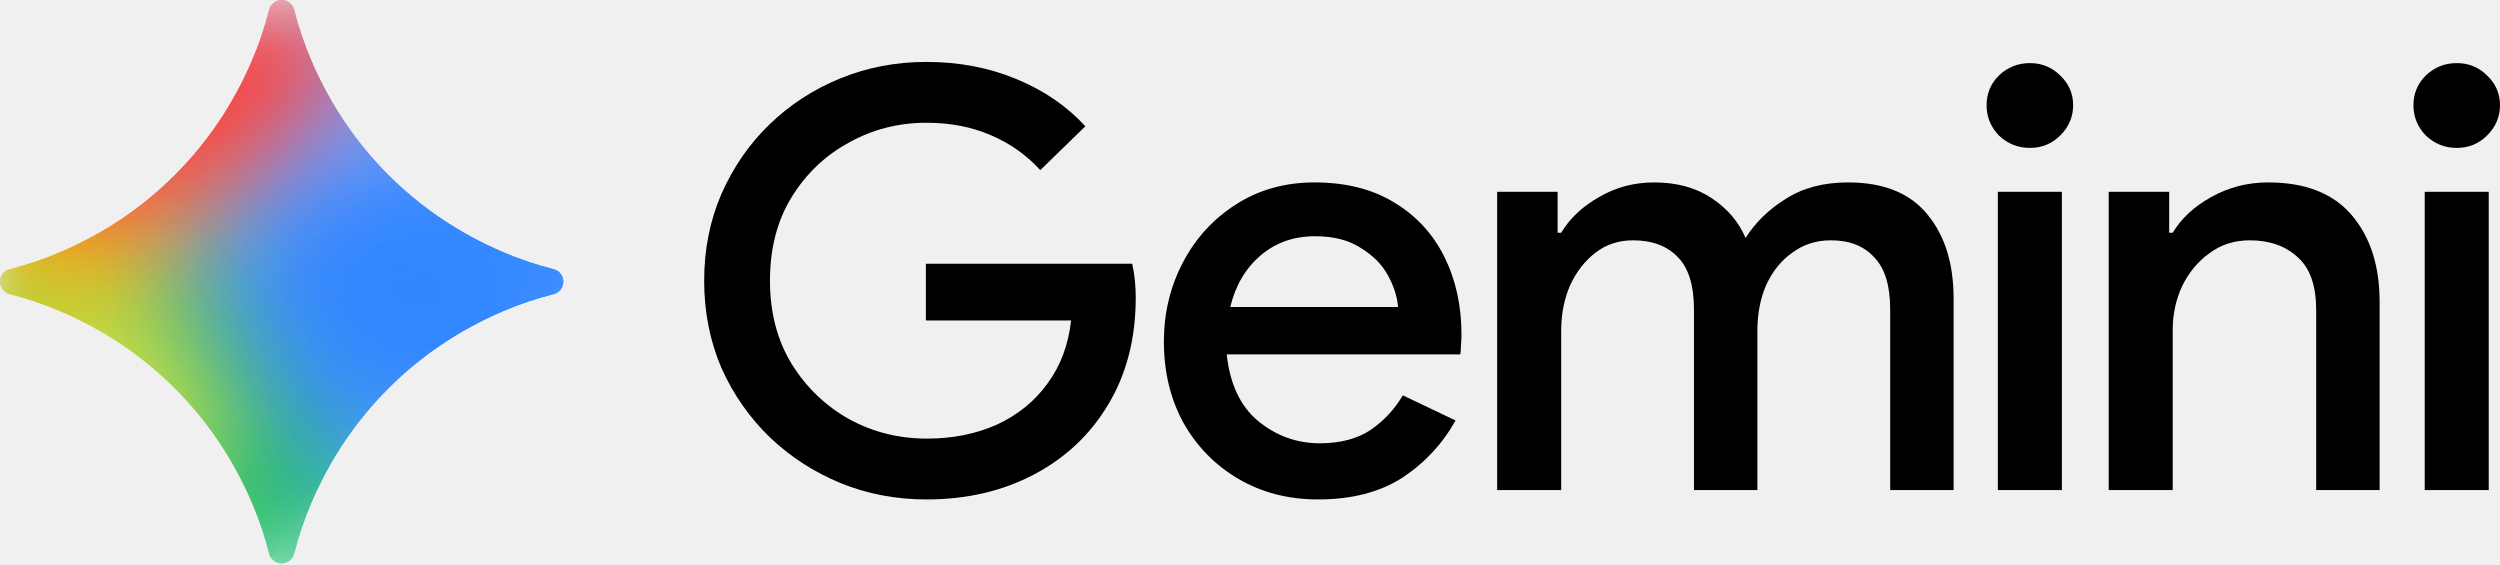
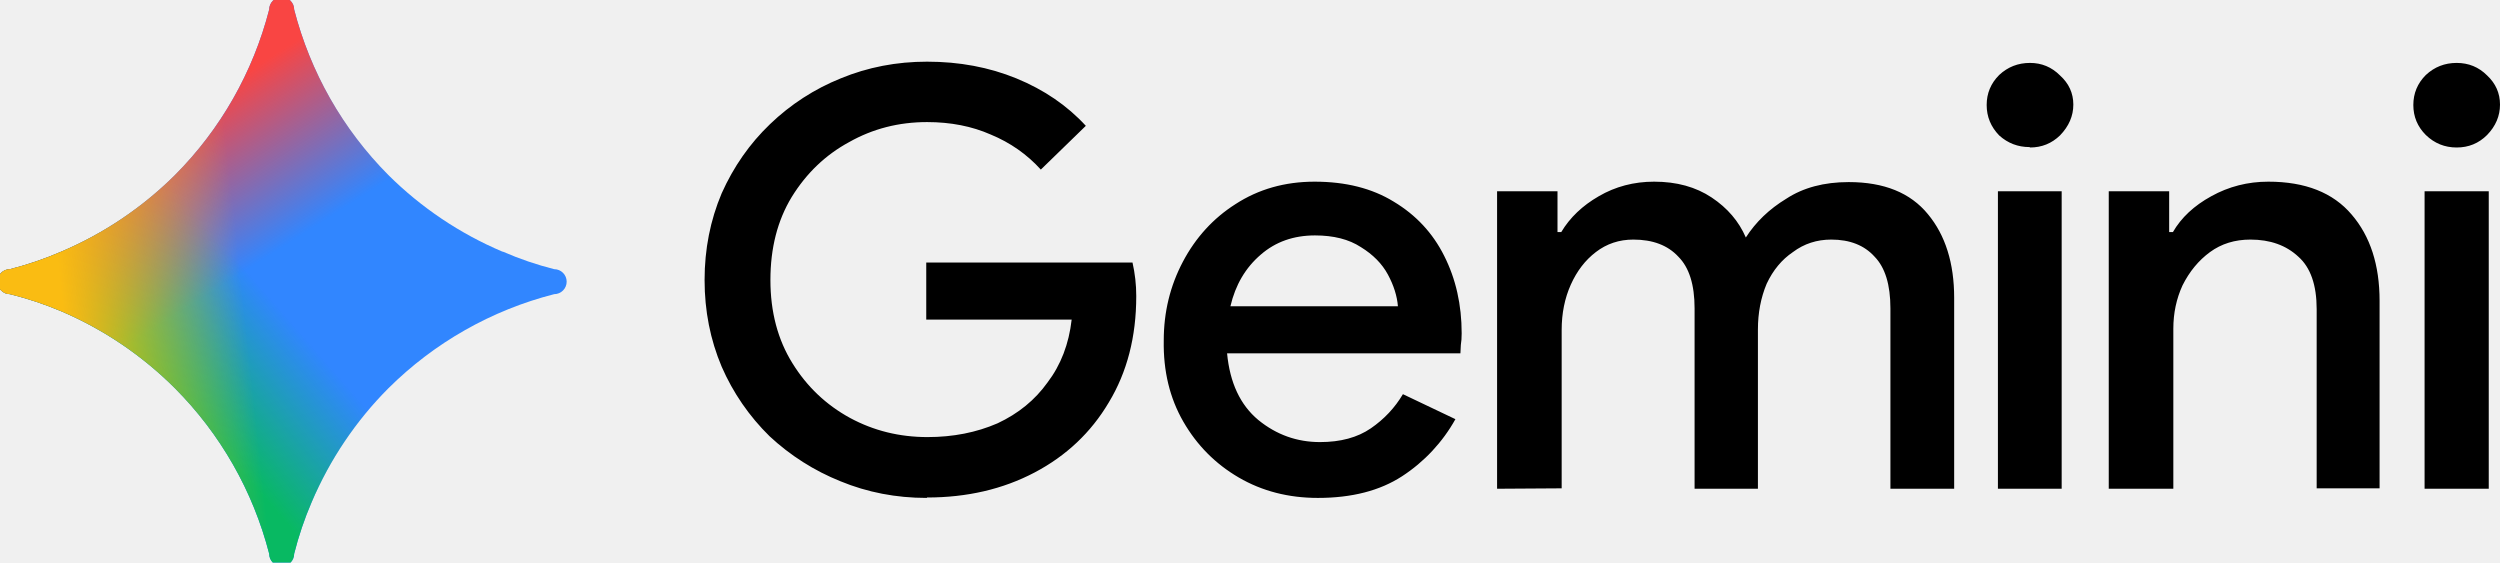
- <svg xmlns="http://www.w3.org/2000/svg" class="header-logo" viewBox="0 0 288 65" fill="none">
-   <path d="M283.015 17.039C281.649 17.039 280.465 16.567 279.464 15.624C278.508 14.636 278.029 13.468 278.029 12.12C278.029 10.773 278.508 9.627 279.464 8.684C280.465 7.74 281.649 7.269 283.015 7.269C284.381 7.269 285.542 7.74 286.498 8.684C287.499 9.627 288 10.773 288 12.12C288 13.468 287.499 14.636 286.498 15.624C285.542 16.567 284.381 17.039 283.015 17.039ZM279.327 56.457V22.093H286.702V56.457H279.327Z" fill="currentColor" />
-   <path d="M242.922 56.457V22.093H249.888V26.809H250.298C251.299 25.147 252.779 23.777 254.737 22.699C256.74 21.576 258.925 21.015 261.293 21.015C265.572 21.015 268.782 22.272 270.922 24.788C273.062 27.303 274.132 30.628 274.132 34.76V56.457H266.824V35.704C266.824 32.919 266.119 30.897 264.707 29.639C263.296 28.337 261.452 27.685 259.176 27.685C257.4 27.685 255.852 28.179 254.532 29.168C253.212 30.111 252.164 31.369 251.39 32.941C250.662 34.513 250.298 36.198 250.298 37.995V56.457H242.922Z" fill="currentColor" />
-   <path d="M233.84 17.039C232.474 17.039 231.29 16.567 230.288 15.624C229.332 14.636 228.854 13.468 228.854 12.12C228.854 10.773 229.332 9.627 230.288 8.684C231.29 7.74 232.474 7.269 233.84 7.269C235.205 7.269 236.366 7.74 237.322 8.684C238.324 9.627 238.825 10.773 238.825 12.12C238.825 13.468 238.324 14.636 237.322 15.624C236.366 16.567 235.205 17.039 233.84 17.039ZM230.152 56.457V22.093H237.527V56.457H230.152Z" fill="currentColor" />
-   <path d="M172.473 56.457V22.093H179.439V26.809H179.848C180.85 25.147 182.307 23.777 184.219 22.699C186.131 21.576 188.248 21.015 190.57 21.015C193.165 21.015 195.373 21.621 197.194 22.834C199.015 24.047 200.313 25.574 201.087 27.416C202.225 25.619 203.773 24.114 205.731 22.901C207.688 21.643 210.079 21.015 212.901 21.015C216.999 21.015 220.049 22.25 222.052 24.721C224.056 27.146 225.057 30.381 225.057 34.423V56.457H217.75V35.636C217.75 32.896 217.135 30.897 215.906 29.639C214.722 28.337 213.061 27.685 210.921 27.685C209.236 27.685 207.757 28.157 206.482 29.1C205.207 29.999 204.206 31.234 203.477 32.806C202.794 34.379 202.453 36.13 202.453 38.062V56.457H195.146V35.636C195.146 32.896 194.531 30.897 193.302 29.639C192.072 28.337 190.342 27.685 188.112 27.685C186.473 27.685 185.038 28.157 183.809 29.1C182.58 30.044 181.601 31.301 180.873 32.874C180.19 34.446 179.848 36.198 179.848 38.129V56.457H172.473Z" fill="currentColor" />
-   <path d="M151.836 57.535C148.421 57.535 145.371 56.749 142.684 55.177C139.998 53.605 137.881 51.449 136.333 48.708C134.831 45.968 134.08 42.846 134.08 39.342C134.08 36.063 134.808 33.031 136.265 30.246C137.722 27.461 139.748 25.237 142.343 23.575C144.984 21.868 148.011 21.015 151.426 21.015C155.022 21.015 158.073 21.778 160.577 23.305C163.126 24.833 165.061 26.922 166.382 29.572C167.702 32.222 168.362 35.209 168.362 38.534C168.362 39.028 168.339 39.477 168.294 39.881C168.294 40.286 168.271 40.6 168.225 40.825H141.319C141.683 44.239 142.889 46.799 144.938 48.506C147.032 50.213 149.4 51.067 152.04 51.067C154.408 51.067 156.366 50.55 157.913 49.517C159.461 48.439 160.691 47.114 161.601 45.541L167.679 48.439C166.177 51.134 164.128 53.335 161.533 55.042C158.938 56.704 155.705 57.535 151.836 57.535ZM151.494 27.214C149.036 27.214 146.941 27.955 145.211 29.437C143.481 30.92 142.32 32.896 141.728 35.367H161.055C160.964 34.199 160.577 32.986 159.894 31.728C159.211 30.47 158.164 29.415 156.753 28.561C155.387 27.663 153.634 27.214 151.494 27.214Z" fill="currentColor" />
-   <path d="M106.73 57.535C103.224 57.535 99.923 56.906 96.827 55.649C93.777 54.391 91.068 52.639 88.701 50.393C86.333 48.102 84.467 45.429 83.101 42.374C81.781 39.275 81.12 35.928 81.12 32.335C81.12 28.741 81.781 25.417 83.101 22.362C84.467 19.262 86.311 16.59 88.632 14.344C91 12.053 93.731 10.278 96.827 9.021C99.923 7.763 103.224 7.134 106.73 7.134C110.463 7.134 113.9 7.785 117.042 9.088C120.229 10.391 122.892 12.21 125.032 14.546L119.842 19.599C118.248 17.848 116.336 16.5 114.105 15.557C111.92 14.613 109.461 14.142 106.73 14.142C103.497 14.142 100.515 14.905 97.784 16.433C95.052 17.915 92.844 20.026 91.159 22.766C89.52 25.462 88.701 28.651 88.701 32.335C88.701 36.018 89.543 39.23 91.228 41.97C92.912 44.665 95.12 46.777 97.852 48.304C100.583 49.786 103.565 50.528 106.798 50.528C109.757 50.528 112.443 49.989 114.856 48.91C117.269 47.787 119.204 46.215 120.661 44.194C122.163 42.172 123.074 39.747 123.393 36.916H106.661V30.381H130.427C130.7 31.593 130.836 32.874 130.836 34.221V34.289C130.836 38.961 129.789 43.048 127.695 46.552C125.646 50.011 122.801 52.706 119.159 54.638C115.516 56.569 111.373 57.535 106.73 57.535Z" fill="currentColor" />
-   <path d="M57.865 29.011C52.865 26.859 48.49 23.906 44.739 20.157C40.99 16.407 38.037 12.031 35.885 7.031C35.059 5.115 34.395 3.146 33.886 1.126C33.72 0.466 33.128 0.001 32.447 0.001C31.767 0.001 31.175 0.466 31.009 1.126C30.5 3.146 29.836 5.113 29.01 7.031C26.858 12.031 23.905 16.407 20.156 20.157C16.406 23.906 12.03 26.859 7.03 29.011C5.114 29.837 3.144 30.501 1.125 31.01C0.465 31.176 0 31.768 0 32.449C0 33.129 0.465 33.721 1.125 33.887C3.144 34.396 5.112 35.06 7.03 35.886C12.03 38.038 16.404 40.991 20.156 44.74C23.907 48.49 26.858 52.866 29.01 57.866C29.836 59.782 30.5 61.752 31.009 63.771C31.175 64.431 31.767 64.896 32.447 64.896C33.128 64.896 33.72 64.431 33.886 63.771C34.395 61.752 35.059 59.784 35.885 57.866C38.037 52.866 40.99 48.492 44.739 44.74C48.489 40.991 52.865 38.038 57.865 35.886C59.781 35.06 61.751 34.396 63.77 33.887C64.43 33.721 64.895 33.129 64.895 32.449C64.895 31.768 64.43 31.176 63.77 31.01C61.751 30.501 59.783 29.837 57.865 29.011Z" fill="white" />
-   <mask id="mask0_10859_4895" style="mask-type:alpha" maskUnits="userSpaceOnUse" x="0" y="0" width="65" height="65">
-     <path d="M32.447 0C33.128 0 33.72 0.465 33.886 1.125C34.395 3.144 35.059 5.114 35.885 7.03C38.037 12.03 40.99 16.406 44.739 20.155C48.49 23.904 52.865 26.858 57.864 29.01C59.782 29.836 61.75 30.5 63.77 31.009C64.43 31.175 64.894 31.767 64.894 32.447C64.894 33.128 64.43 33.72 63.77 33.886C61.75 34.395 59.78 35.059 57.864 35.885C52.865 38.037 48.489 40.99 44.739 44.739C40.99 48.49 38.037 52.865 35.885 57.864C35.059 59.782 34.395 61.75 33.886 63.77C33.72 64.43 33.128 64.894 32.447 64.894C31.767 64.894 31.175 64.43 31.009 63.77C30.5 61.75 29.836 59.78 29.01 57.864C26.858 52.865 23.906 48.489 20.155 44.739C16.404 40.99 12.03 38.037 7.03 35.885C5.112 35.059 3.144 34.395 1.125 33.886C0.465 33.72 0 33.128 0 32.447C8.67651e-05 31.767 0.465 31.175 1.125 31.009C3.144 30.5 5.114 29.836 7.03 29.01C12.03 26.858 16.406 23.905 20.155 20.155C23.905 16.406 26.858 12.03 29.01 7.03C29.836 5.112 30.5 3.144 31.009 1.125C31.175 0.465 31.767 8.67651e-05 32.447 0Z" fill="black" />
-     <path d="M32.447 0C33.128 0 33.72 0.465 33.886 1.125C34.395 3.144 35.059 5.114 35.885 7.03C38.037 12.03 40.99 16.406 44.739 20.155C48.49 23.904 52.865 26.858 57.864 29.01C59.782 29.836 61.75 30.5 63.77 31.009C64.43 31.175 64.894 31.767 64.894 32.447C64.894 33.128 64.43 33.72 63.77 33.886C61.75 34.395 59.78 35.059 57.864 35.885C52.865 38.037 48.489 40.99 44.739 44.739C40.99 48.49 38.037 52.865 35.885 57.864C35.059 59.782 34.395 61.75 33.886 63.77C33.72 64.43 33.128 64.894 32.447 64.894C31.767 64.894 31.175 64.43 31.009 63.77C30.5 61.75 29.836 59.78 29.01 57.864C26.858 52.865 23.906 48.489 20.155 44.739C16.404 40.99 12.03 38.037 7.03 35.885C5.112 35.059 3.144 34.395 1.125 33.886C0.465 33.72 0 33.128 0 32.447C8.67651e-05 31.767 0.465 31.175 1.125 31.009C3.144 30.5 5.114 29.836 7.03 29.01C12.03 26.858 16.406 23.905 20.155 20.155C23.905 16.406 26.858 12.03 29.01 7.03C29.836 5.112 30.5 3.144 31.009 1.125C31.175 0.465 31.767 8.67651e-05 32.447 0Z" fill="url(#paint0_linear_10859_4895)" />
-   </mask>
-   <g mask="url(#mask0_10859_4895)">
-     <g filter="url(#filter0_f_10859_4895)">
-       <ellipse cx="14.407" cy="16.95" rx="14.407" ry="16.95" transform="matrix(0.942341 0.334654 -0.334652 0.942342 -8.09058 13.9664)" fill="#FFE432" />
-     </g>
-     <g filter="url(#filter1_f_10859_4895)">
-       <ellipse cx="27.433" cy="2.587" rx="18.652" ry="19.062" fill="#FC413D" />
-     </g>
-     <g filter="url(#filter2_f_10859_4895)">
-       <ellipse cx="18.951" cy="57.386" rx="19.493" ry="25.253" transform="rotate(-2.79865 18.9512 57.3856)" fill="#00B95C" />
-     </g>
-     <g filter="url(#filter3_f_10859_4895)">
-       <ellipse cx="18.951" cy="57.386" rx="19.493" ry="25.253" transform="rotate(-2.79865 18.9512 57.3856)" fill="#00B95C" />
-     </g>
-     <g filter="url(#filter4_f_10859_4895)">
-       <ellipse cx="20.02" cy="56.211" rx="19.107" ry="21.035" transform="rotate(-31.3178 20.0204 56.2114)" fill="#00B95C" />
-     </g>
-     <g filter="url(#filter5_f_10859_4895)">
-       <ellipse cx="67.391" cy="25.327" rx="18.346" ry="17.667" fill="#3186FF" />
-     </g>
-     <g filter="url(#filter6_f_10859_4895)">
-       <ellipse cx="21.222" cy="22.384" rx="21.222" ry="22.384" transform="matrix(0.795985 0.605316 -0.605314 0.795987 -2.85815 -7.53723)" fill="#FBBC04" />
-     </g>
-     <g filter="url(#filter7_f_10859_4895)">
-       <ellipse cx="24.469" cy="22.604" rx="24.469" ry="22.604" transform="matrix(0.824033 0.566542 -0.566539 0.824035 40.1882 0.315002)" fill="#3186FF" />
-     </g>
-     <g filter="url(#filter8_f_10859_4895)">
-       <path d="M54.984 -2.336C57.817 1.516 54.176 9.005 46.853 14.391C39.529 19.778 31.296 21.022 28.463 17.17C25.63 13.318 29.27 5.829 36.593 0.443C43.917 -4.944 52.151 -6.188 54.984 -2.336Z" fill="#749BFF" />
-     </g>
-     <g filter="url(#filter9_f_10859_4895)">
-       <ellipse cx="19.902" cy="3.356" rx="27.971" ry="17.388" transform="rotate(-42.848 19.9023 3.35597)" fill="#FC413D" />
-     </g>
-     <g filter="url(#filter10_f_10859_4895)">
-       <ellipse cx="13.583" cy="46.75" rx="14.989" ry="8.717" transform="rotate(35.592 13.5831 46.7501)" fill="#FFEE48" />
-     </g>
+ <svg xmlns="http://www.w3.org/2000/svg" fill="none" viewBox="0 0 600 135">
+   <g clip-path="url(#devicon-google-gemini-4-a)">
+     <path fill="#000" d="M589.6 35.4q-4.3 0-7.4-3-3-3-3-7.2t3-7.2q3.1-2.9 7.4-2.9t7.3 3q3.1 2.9 3.1 7t-3.1 7.3q-3 3-7.3 3m-7.7 81.9V45.9h15.4v71.4zm-75.8 0V45.9h14.5v9.8h.9q3-5.2 9.2-8.6 6.3-3.5 13.7-3.5 13.3 0 20 7.9 6.7 7.8 6.7 20.7v45H556v-43q0-8.7-4.4-12.6-4.4-4.1-11.5-4.1-5.6 0-9.7 3t-6.6 8q-2.2 4.8-2.2 10.4v38.4zm-19-82q-4.2 0-7.3-2.8-3-3.1-3-7.3t3-7.2q3.1-2.9 7.4-2.9 4.2 0 7.2 3 3.2 2.9 3.2 7t-3.2 7.4q-3 2.9-7.2 2.9m-7.7 81.9V45.9h15.3v71.4zm-120.2 0V45.9h14.5v9.8h.9q3.1-5.2 9-8.6 6-3.5 13.3-3.5 8.1 0 13.8 3.8T419 57q3.6-5.6 9.7-9.3 6.1-4 15-4 12.7 0 19 7.7Q469 59 469 71.5v45.8h-15.3V74q0-8.5-3.8-12.4-3.7-4.1-10.4-4.1-5.2 0-9.2 3-4 2.7-6.3 7.6-2.1 5-2.1 11v38.2h-15.2V74q0-8.5-3.9-12.4-3.8-4.1-10.8-4.1-5.1 0-9 3-3.8 2.9-6 7.8t-2.2 10.9v38zm-43 2.2q-10.6 0-19-4.9T284 101.2t-4.7-19.5q0-10.2 4.6-18.9T296.5 49q8.3-5.4 19-5.4 11.2 0 19 4.8 8 4.8 12.1 13 4.2 8.3 4.2 18.6 0 1.6-.2 2.8l-.1 2h-56q1 10.6 7.5 16 6.5 5.3 14.8 5.3 7.4 0 12.2-3.3t7.7-8.2l12.6 6a39 39 0 0 1-12.8 13.7q-8 5.2-20.2 5.2m-.7-63q-7.7 0-13 4.6-5.5 4.7-7.3 12.4h40.2q-.3-3.7-2.4-7.6t-6.5-6.6q-4.3-2.8-11-2.8m-93.2 63q-11 0-20.7-4a55 55 0 0 1-17-10.8A53 53 0 0 1 173.2 88q-4.1-9.7-4.1-20.8t4.1-20.8q4.3-9.6 11.6-16.6a53 53 0 0 1 17-11q9.7-4 20.7-4 11.6 0 21.4 4 10 4.1 16.7 11.4l-10.8 10.5q-5-5.5-12-8.4-6.8-3-15.3-3-10.2 0-18.7 4.8-8.5 4.6-13.8 13.2-5.1 8.4-5.1 19.9t5.3 20q5.2 8.4 13.8 13.1 8.5 4.6 18.6 4.6 9.2 0 16.8-3.3 7.5-3.5 12-9.8 4.8-6.3 5.8-15.1h-34.9V63h49.5q.9 4 .9 8v.1q0 14.6-6.6 25.5-6.4 10.8-17.8 16.8t-25.8 6" />
+     <path fill="#3186ff" d="M120.6 60.4A87 87 0 0 1 93.2 42 87 87 0 0 1 70.6 2.3a3 3 0 0 0-6 0A87 87 0 0 1 42 42a87 87 0 0 1-27.3 18.4 81 81 0 0 1-12.3 4.2 3 3 0 0 0 0 6 82 82 0 0 1 12.3 4.1A87 87 0 0 1 42 93.2a87 87 0 0 1 22.6 39.7 3 3 0 0 0 6 0 82 82 0 0 1 4.2-12.4 87 87 0 0 1 18.4-27.3A87 87 0 0 1 133 70.6a3 3 0 0 0 0-6 80 80 0 0 1-12.3-4.2" />
+     <path fill="url(#devicon-google-gemini-5-b)" d="M120.6 60.4A87 87 0 0 1 93.2 42 87 87 0 0 1 70.6 2.3a3 3 0 0 0-6 0A87 87 0 0 1 42 42a87 87 0 0 1-27.3 18.4 81 81 0 0 1-12.3 4.2 3 3 0 0 0 0 6 82 82 0 0 1 12.3 4.1A87 87 0 0 1 42 93.2a87 87 0 0 1 22.6 39.7 3 3 0 0 0 6 0 82 82 0 0 1 4.2-12.4 87 87 0 0 1 18.4-27.3A87 87 0 0 1 133 70.6a3 3 0 0 0 0-6 80 80 0 0 1-12.3-4.2" />
+     <path fill="url(#devicon-google-gemini-6-c)" d="M120.6 60.4A87 87 0 0 1 93.2 42 87 87 0 0 1 70.6 2.3a3 3 0 0 0-6 0A87 87 0 0 1 42 42a87 87 0 0 1-27.3 18.4 81 81 0 0 1-12.3 4.2 3 3 0 0 0 0 6 82 82 0 0 1 12.3 4.1A87 87 0 0 1 42 93.2a87 87 0 0 1 22.6 39.7 3 3 0 0 0 6 0 82 82 0 0 1 4.2-12.4 87 87 0 0 1 18.4-27.3A87 87 0 0 1 133 70.6a3 3 0 0 0 0-6 80 80 0 0 1-12.3-4.2" />
+     <path fill="url(#devicon-google-gemini-7-d)" d="M120.6 60.4A87 87 0 0 1 93.2 42 87 87 0 0 1 70.6 2.3a3 3 0 0 0-6 0A87 87 0 0 1 42 42a87 87 0 0 1-27.3 18.4 81 81 0 0 1-12.3 4.2 3 3 0 0 0 0 6 82 82 0 0 1 12.3 4.1A87 87 0 0 1 42 93.2a87 87 0 0 1 22.6 39.7 3 3 0 0 0 6 0 82 82 0 0 1 4.2-12.4 87 87 0 0 1 18.4-27.3A87 87 0 0 1 133 70.6a3 3 0 0 0 0-6 80 80 0 0 1-12.3-4.2" />
  </g>
  <defs>
-     <filter id="filter0_f_10859_4895" x="-19.824" y="13.152" width="39.274" height="43.217" filterUnits="userSpaceOnUse" color-interpolation-filters="sRGB">
-       <feFlood flood-opacity="0" result="BackgroundImageFix" />
-       <feBlend mode="normal" in="SourceGraphic" in2="BackgroundImageFix" result="shape" />
-       <feGaussianBlur stdDeviation="2.46" result="effect1_foregroundBlur_10859_4895" />
-     </filter>
-     <filter id="filter1_f_10859_4895" x="-15.001" y="-40.257" width="84.868" height="85.688" filterUnits="userSpaceOnUse" color-interpolation-filters="sRGB">
-       <feFlood flood-opacity="0" result="BackgroundImageFix" />
-       <feBlend mode="normal" in="SourceGraphic" in2="BackgroundImageFix" result="shape" />
-       <feGaussianBlur stdDeviation="11.891" result="effect1_foregroundBlur_10859_4895" />
-     </filter>
-     <filter id="filter2_f_10859_4895" x="-20.776" y="11.927" width="79.454" height="90.917" filterUnits="userSpaceOnUse" color-interpolation-filters="sRGB">
-       <feFlood flood-opacity="0" result="BackgroundImageFix" />
-       <feBlend mode="normal" in="SourceGraphic" in2="BackgroundImageFix" result="shape" />
-       <feGaussianBlur stdDeviation="10.109" result="effect1_foregroundBlur_10859_4895" />
-     </filter>
-     <filter id="filter3_f_10859_4895" x="-20.776" y="11.927" width="79.454" height="90.917" filterUnits="userSpaceOnUse" color-interpolation-filters="sRGB">
-       <feFlood flood-opacity="0" result="BackgroundImageFix" />
-       <feBlend mode="normal" in="SourceGraphic" in2="BackgroundImageFix" result="shape" />
-       <feGaussianBlur stdDeviation="10.109" result="effect1_foregroundBlur_10859_4895" />
-     </filter>
-     <filter id="filter4_f_10859_4895" x="-19.845" y="15.459" width="79.731" height="81.505" filterUnits="userSpaceOnUse" color-interpolation-filters="sRGB">
-       <feFlood flood-opacity="0" result="BackgroundImageFix" />
-       <feBlend mode="normal" in="SourceGraphic" in2="BackgroundImageFix" result="shape" />
-       <feGaussianBlur stdDeviation="10.109" result="effect1_foregroundBlur_10859_4895" />
-     </filter>
-     <filter id="filter5_f_10859_4895" x="29.832" y="-11.552" width="75.117" height="73.758" filterUnits="userSpaceOnUse" color-interpolation-filters="sRGB">
-       <feFlood flood-opacity="0" result="BackgroundImageFix" />
-       <feBlend mode="normal" in="SourceGraphic" in2="BackgroundImageFix" result="shape" />
-       <feGaussianBlur stdDeviation="9.606" result="effect1_foregroundBlur_10859_4895" />
-     </filter>
-     <filter id="filter6_f_10859_4895" x="-38.583" y="-16.253" width="78.135" height="78.758" filterUnits="userSpaceOnUse" color-interpolation-filters="sRGB">
-       <feFlood flood-opacity="0" result="BackgroundImageFix" />
-       <feBlend mode="normal" in="SourceGraphic" in2="BackgroundImageFix" result="shape" />
-       <feGaussianBlur stdDeviation="8.706" result="effect1_foregroundBlur_10859_4895" />
-     </filter>
-     <filter id="filter7_f_10859_4895" x="8.107" y="-5.966" width="78.877" height="77.539" filterUnits="userSpaceOnUse" color-interpolation-filters="sRGB">
-       <feFlood flood-opacity="0" result="BackgroundImageFix" />
-       <feBlend mode="normal" in="SourceGraphic" in2="BackgroundImageFix" result="shape" />
-       <feGaussianBlur stdDeviation="7.775" result="effect1_foregroundBlur_10859_4895" />
-     </filter>
-     <filter id="filter8_f_10859_4895" x="13.587" y="-18.488" width="56.272" height="51.81" filterUnits="userSpaceOnUse" color-interpolation-filters="sRGB">
-       <feFlood flood-opacity="0" result="BackgroundImageFix" />
-       <feBlend mode="normal" in="SourceGraphic" in2="BackgroundImageFix" result="shape" />
-       <feGaussianBlur stdDeviation="6.957" result="effect1_foregroundBlur_10859_4895" />
-     </filter>
-     <filter id="filter9_f_10859_4895" x="-15.526" y="-31.297" width="70.856" height="69.306" filterUnits="userSpaceOnUse" color-interpolation-filters="sRGB">
-       <feFlood flood-opacity="0" result="BackgroundImageFix" />
-       <feBlend mode="normal" in="SourceGraphic" in2="BackgroundImageFix" result="shape" />
-       <feGaussianBlur stdDeviation="5.876" result="effect1_foregroundBlur_10859_4895" />
-     </filter>
-     <filter id="filter10_f_10859_4895" x="-14.168" y="20.964" width="55.502" height="51.571" filterUnits="userSpaceOnUse" color-interpolation-filters="sRGB">
-       <feFlood flood-opacity="0" result="BackgroundImageFix" />
-       <feBlend mode="normal" in="SourceGraphic" in2="BackgroundImageFix" result="shape" />
-       <feGaussianBlur stdDeviation="7.273" result="effect1_foregroundBlur_10859_4895" />
-     </filter>
-     <linearGradient id="paint0_linear_10859_4895" x1="18.447" y1="43.42" x2="52.153" y2="15.004" gradientUnits="userSpaceOnUse">
-       <stop stop-color="#4893FC" />
-       <stop offset="0.27" stop-color="#4893FC" />
-       <stop offset="0.777" stop-color="#969DFF" />
-       <stop offset="1" stop-color="#BD99FE" />
+     <linearGradient id="devicon-google-gemini-5-b" x1="36.9" x2="61.5" y1="89.1" y2="67.6" gradientUnits="userSpaceOnUse">
+       <stop stop-color="#08b962" />
+       <stop offset="1" stop-color="#08b962" stop-opacity="0" />
    </linearGradient>
+     <linearGradient id="devicon-google-gemini-6-c" x1="43" x2="64.5" y1="27.6" y2="61.4" gradientUnits="userSpaceOnUse">
+       <stop stop-color="#f94543" />
+       <stop offset="1" stop-color="#f94543" stop-opacity="0" />
+     </linearGradient>
+     <linearGradient id="devicon-google-gemini-7-d" x1="15.4" x2="101.4" y1="76.8" y2="67.6" gradientUnits="userSpaceOnUse">
+       <stop stop-color="#fabc12" />
+       <stop offset=".5" stop-color="#fabc12" stop-opacity="0" />
+     </linearGradient>
+     <clipPath id="devicon-google-gemini-4-a">
+       <path fill="#fff" d="M0 0h600v135H0z" />
+     </clipPath>
  </defs>
</svg>
